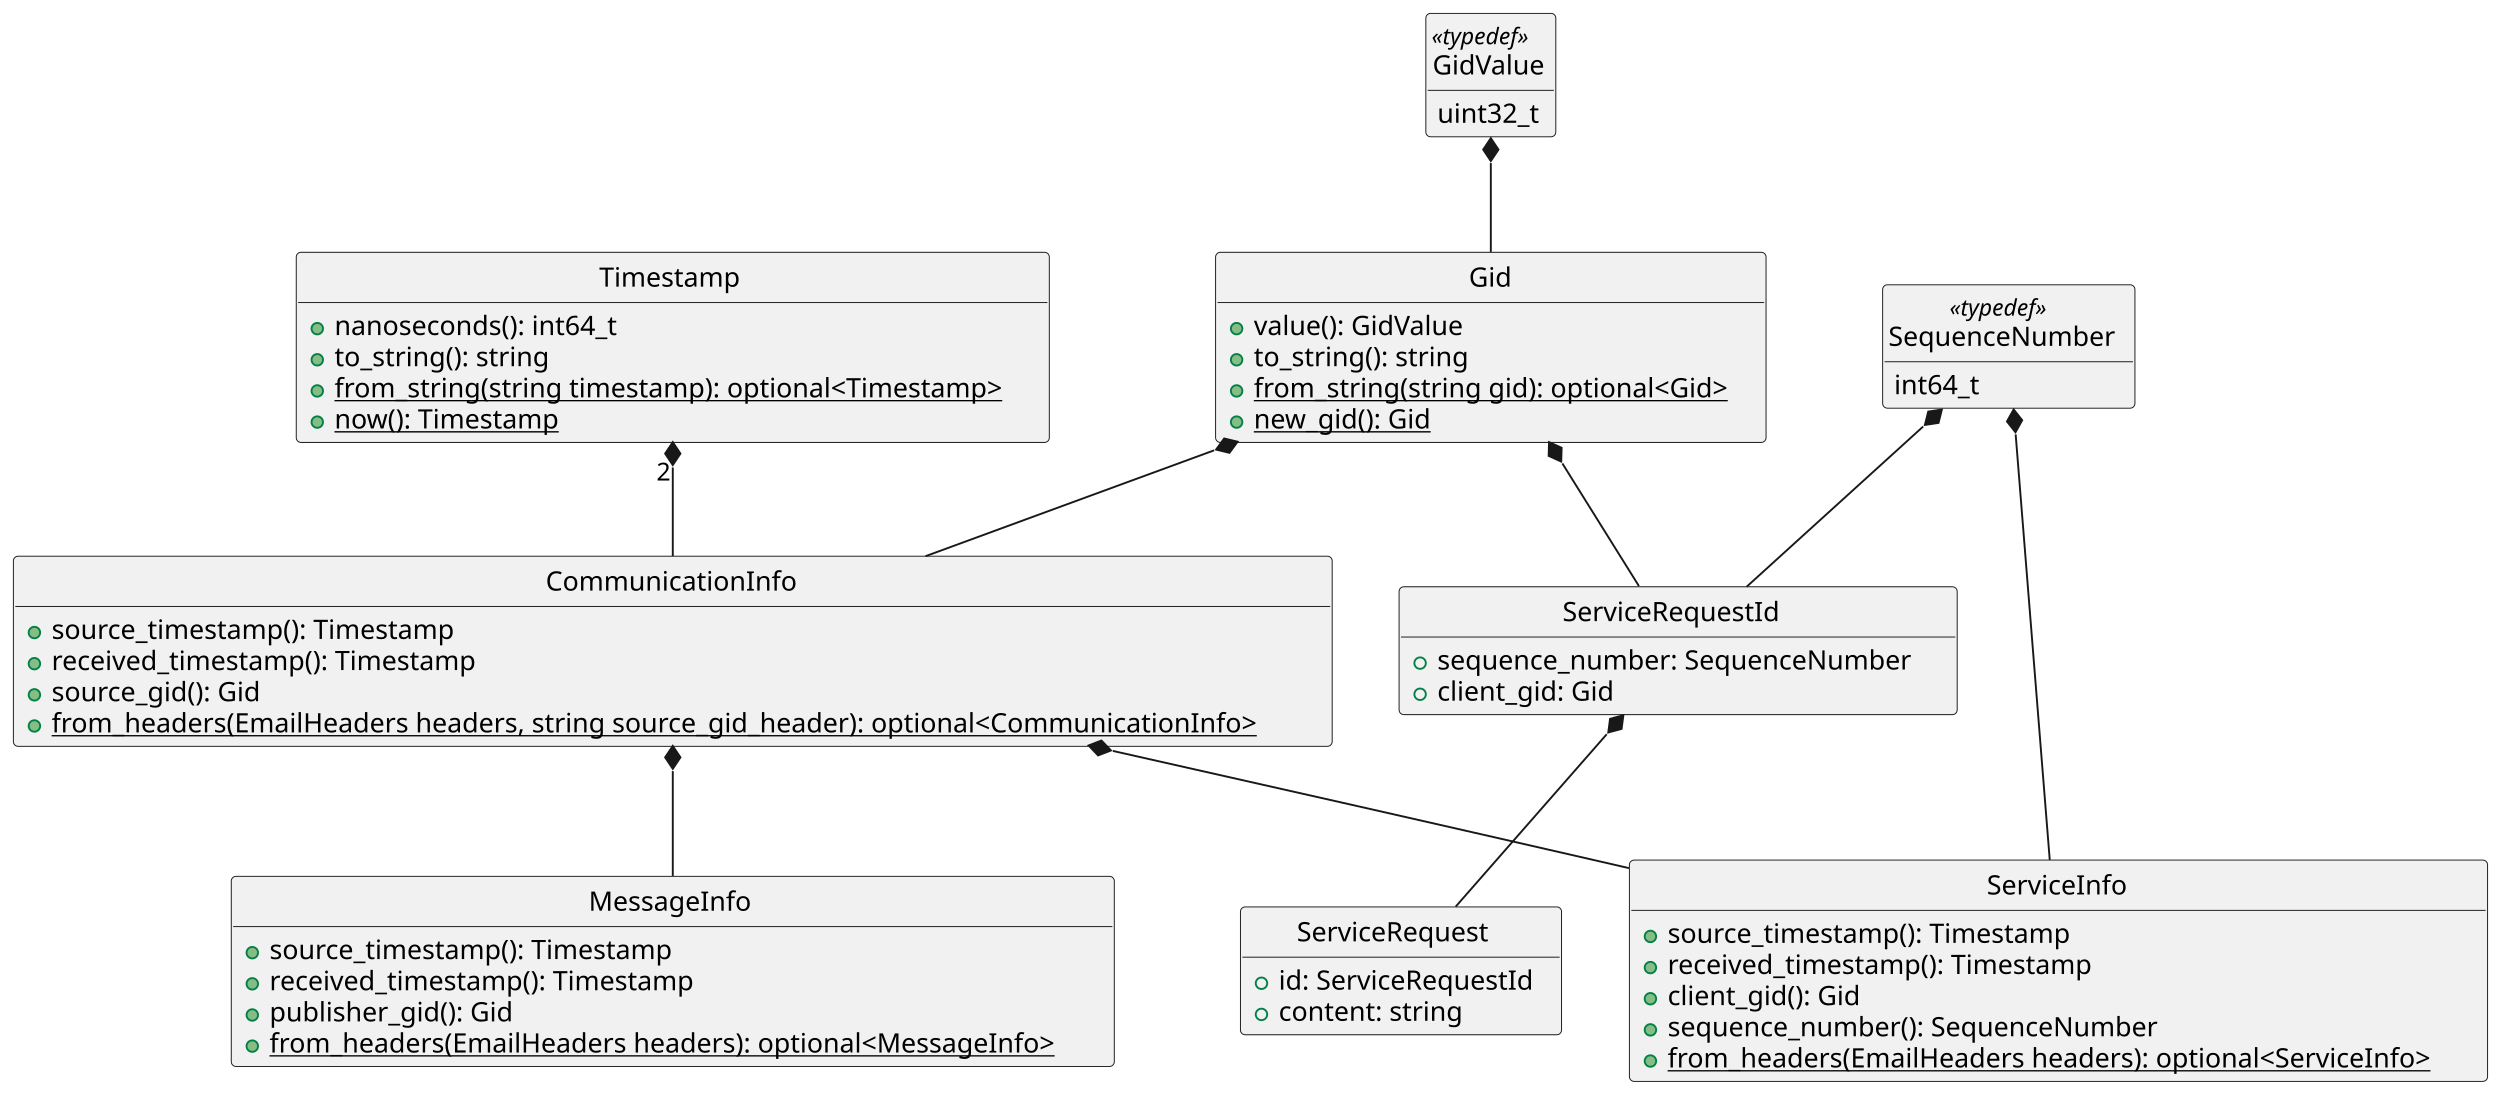
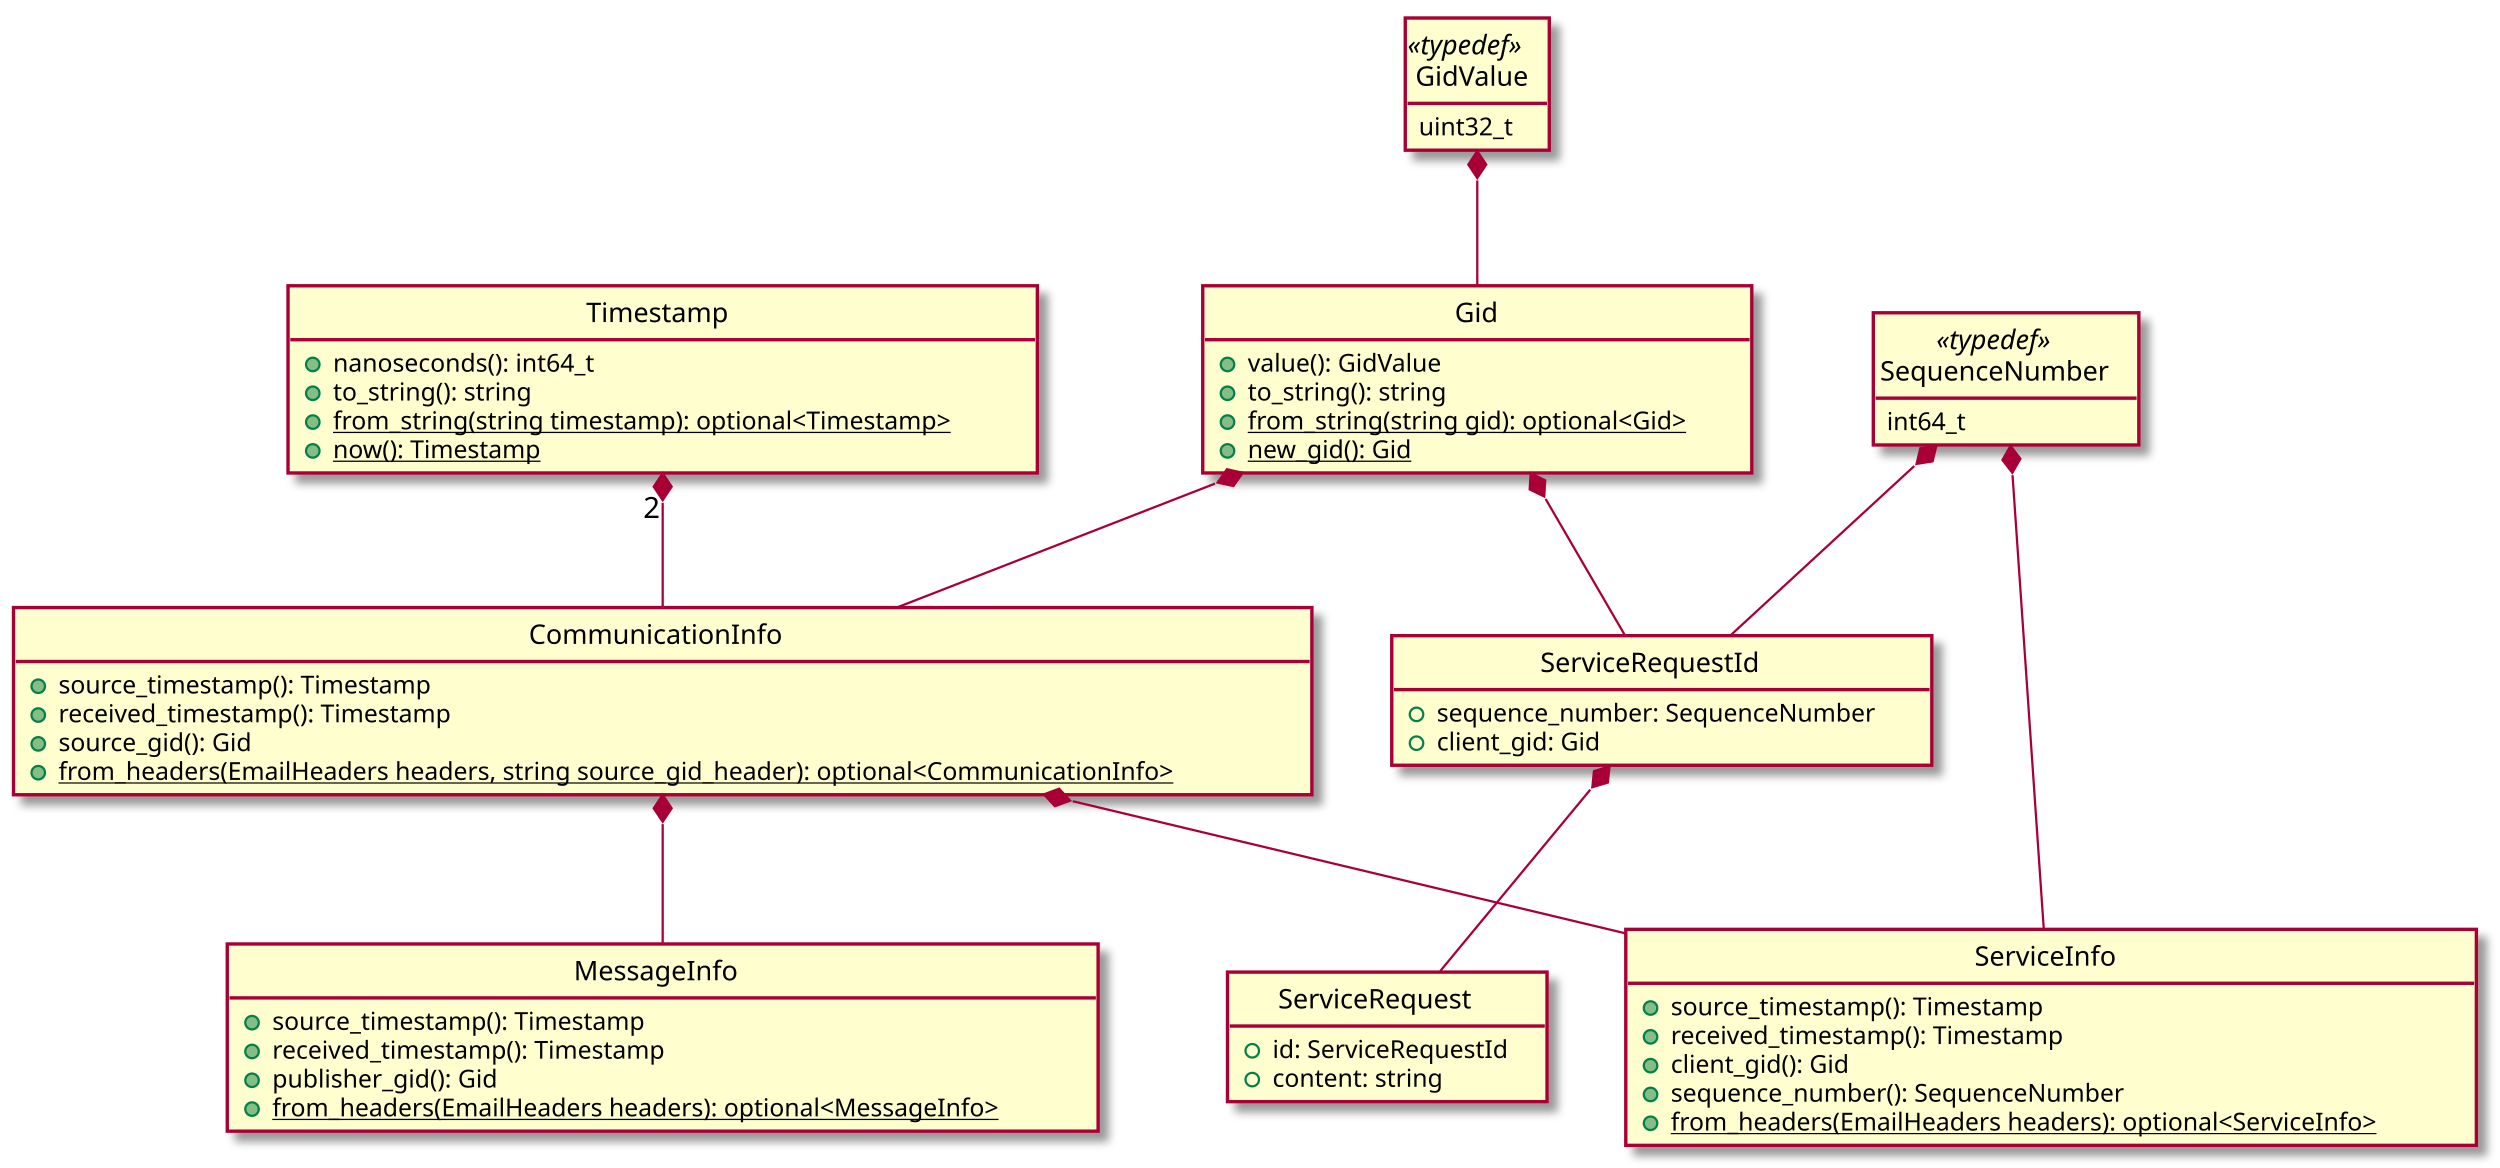
- <svg xmlns="http://www.w3.org/2000/svg" contentStyleType="text/css" height="572px" preserveAspectRatio="none" style="width:1308px;height:572px;background:#FFFFFF;" version="1.1" viewBox="0 0 1308 572" width="1308px" zoomAndPan="magnify">
-   <defs />
+ <svg xmlns="http://www.w3.org/2000/svg" contentScriptType="application/ecmascript" contentStyleType="text/css" height="519px" preserveAspectRatio="none" style="width:1111px;height:519px;" version="1.1" viewBox="0 0 1111 519" width="1111px" zoomAndPan="magnify">
+   <defs>
+     <filter height="300%" id="fxibmkizp9fi8" width="300%" x="-1" y="-1">
+       <feGaussianBlur result="blurOut" stdDeviation="2.0" />
+       <feColorMatrix in="blurOut" result="blurOut2" type="matrix" values="0 0 0 0 0 0 0 0 0 0 0 0 0 0 0 0 0 0 .4 0" />
+       <feOffset dx="4.0" dy="4.0" in="blurOut2" result="blurOut3" />
+       <feBlend in="SourceGraphic" in2="blurOut3" mode="normal" />
+     </filter>
+   </defs>
  <g>
-     <g id="elem_Timestamp">
-       <rect codeLine="7" fill="#F1F1F1" height="99.484" id="Timestamp" rx="2.5" ry="2.5" style="stroke:#181818;stroke-width:0.5;" width="394" x="155" y="132" />
-       <text fill="#000000" font-family="sans-serif" font-size="14" lengthAdjust="spacing" textLength="77" x="313.5" y="149.995">Timestamp</text>
-       <line style="stroke:#181818;stroke-width:0.5;" x1="156" x2="548" y1="158.297" y2="158.297" />
-       <ellipse cx="166" cy="171.945" fill="#84BE84" rx="3" ry="3" style="stroke:#038048;stroke-width:1.0;" />
-       <text fill="#000000" font-family="sans-serif" font-size="14" lengthAdjust="spacing" textLength="161" x="175" y="175.292">nanoseconds(): int64_t</text>
-       <ellipse cx="166" cy="188.242" fill="#84BE84" rx="3" ry="3" style="stroke:#038048;stroke-width:1.0;" />
-       <text fill="#000000" font-family="sans-serif" font-size="14" lengthAdjust="spacing" textLength="118" x="175" y="191.589">to_string(): string</text>
-       <ellipse cx="166" cy="204.539" fill="#84BE84" rx="3" ry="3" style="stroke:#038048;stroke-width:1.0;" />
-       <text fill="#000000" font-family="sans-serif" font-size="14" lengthAdjust="spacing" text-decoration="underline" textLength="368" x="175" y="207.886">from_string(string timestamp): optional&lt;Timestamp&gt;</text>
-       <ellipse cx="166" cy="220.836" fill="#84BE84" rx="3" ry="3" style="stroke:#038048;stroke-width:1.0;" />
-       <text fill="#000000" font-family="sans-serif" font-size="14" lengthAdjust="spacing" text-decoration="underline" textLength="125" x="175" y="224.183">now(): Timestamp</text>
-     </g>
-     <g id="elem_GidValue">
-       <rect codeLine="14" fill="#F1F1F1" height="64.562" id="GidValue" rx="2.5" ry="2.5" style="stroke:#181818;stroke-width:0.5;" width="68" x="746" y="7" />
-       <text fill="#000000" font-family="sans-serif" font-size="12" font-style="italic" lengthAdjust="spacing" textLength="62" x="749" y="23.139">«typedef»</text>
-       <text fill="#000000" font-family="sans-serif" font-size="14" lengthAdjust="spacing" textLength="61" x="749.5" y="38.964">GidValue</text>
-       <line style="stroke:#181818;stroke-width:0.5;" x1="747" x2="813" y1="47.266" y2="47.266" />
-       <text fill="#000000" font-family="sans-serif" font-size="14" lengthAdjust="spacing" textLength="56" x="752" y="64.261">uint32_t</text>
-     </g>
-     <g id="elem_Gid">
-       <rect codeLine="17" fill="#F1F1F1" height="99.484" id="Gid" rx="2.5" ry="2.5" style="stroke:#181818;stroke-width:0.5;" width="288" x="636" y="132" />
-       <text fill="#000000" font-family="sans-serif" font-size="14" lengthAdjust="spacing" textLength="23" x="768.5" y="149.995">Gid</text>
-       <line style="stroke:#181818;stroke-width:0.5;" x1="637" x2="923" y1="158.297" y2="158.297" />
-       <ellipse cx="647" cy="171.945" fill="#84BE84" rx="3" ry="3" style="stroke:#038048;stroke-width:1.0;" />
-       <text fill="#000000" font-family="sans-serif" font-size="14" lengthAdjust="spacing" textLength="116" x="656" y="175.292">value(): GidValue</text>
-       <ellipse cx="647" cy="188.242" fill="#84BE84" rx="3" ry="3" style="stroke:#038048;stroke-width:1.0;" />
-       <text fill="#000000" font-family="sans-serif" font-size="14" lengthAdjust="spacing" textLength="118" x="656" y="191.589">to_string(): string</text>
-       <ellipse cx="647" cy="204.539" fill="#84BE84" rx="3" ry="3" style="stroke:#038048;stroke-width:1.0;" />
-       <text fill="#000000" font-family="sans-serif" font-size="14" lengthAdjust="spacing" text-decoration="underline" textLength="262" x="656" y="207.886">from_string(string gid): optional&lt;Gid&gt;</text>
-       <ellipse cx="647" cy="220.836" fill="#84BE84" rx="3" ry="3" style="stroke:#038048;stroke-width:1.0;" />
-       <text fill="#000000" font-family="sans-serif" font-size="14" lengthAdjust="spacing" text-decoration="underline" textLength="99" x="656" y="224.183">new_gid(): Gid</text>
-     </g>
-     <g id="elem_SequenceNumber">
-       <rect codeLine="25" fill="#F1F1F1" height="64.562" id="SequenceNumber" rx="2.5" ry="2.5" style="stroke:#181818;stroke-width:0.5;" width="132" x="985" y="149" />
-       <text fill="#000000" font-family="sans-serif" font-size="12" font-style="italic" lengthAdjust="spacing" textLength="62" x="1020" y="165.139">«typedef»</text>
-       <text fill="#000000" font-family="sans-serif" font-size="14" lengthAdjust="spacing" textLength="126" x="988" y="180.964">SequenceNumber</text>
-       <line style="stroke:#181818;stroke-width:0.5;" x1="986" x2="1116" y1="189.266" y2="189.266" />
-       <text fill="#000000" font-family="sans-serif" font-size="14" lengthAdjust="spacing" textLength="47" x="991" y="206.261">int64_t</text>
-     </g>
-     <g id="elem_CommunicationInfo">
-       <rect codeLine="30" fill="#F1F1F1" height="99.484" id="CommunicationInfo" rx="2.5" ry="2.5" style="stroke:#181818;stroke-width:0.5;" width="690" x="7" y="291" />
-       <text fill="#000000" font-family="sans-serif" font-size="14" lengthAdjust="spacing" textLength="133" x="285.5" y="308.995">CommunicationInfo</text>
-       <line style="stroke:#181818;stroke-width:0.5;" x1="8" x2="696" y1="317.297" y2="317.297" />
-       <ellipse cx="18" cy="330.945" fill="#84BE84" rx="3" ry="3" style="stroke:#038048;stroke-width:1.0;" />
-       <text fill="#000000" font-family="sans-serif" font-size="14" lengthAdjust="spacing" textLength="224" x="27" y="334.292">source_timestamp(): Timestamp</text>
-       <ellipse cx="18" cy="347.242" fill="#84BE84" rx="3" ry="3" style="stroke:#038048;stroke-width:1.0;" />
-       <text fill="#000000" font-family="sans-serif" font-size="14" lengthAdjust="spacing" textLength="235" x="27" y="350.589">received_timestamp(): Timestamp</text>
-       <ellipse cx="18" cy="363.539" fill="#84BE84" rx="3" ry="3" style="stroke:#038048;stroke-width:1.0;" />
-       <text fill="#000000" font-family="sans-serif" font-size="14" lengthAdjust="spacing" textLength="118" x="27" y="366.886">source_gid(): Gid</text>
-       <ellipse cx="18" cy="379.836" fill="#84BE84" rx="3" ry="3" style="stroke:#038048;stroke-width:1.0;" />
-       <text fill="#000000" font-family="sans-serif" font-size="14" lengthAdjust="spacing" text-decoration="underline" textLength="664" x="27" y="383.183">from_headers(EmailHeaders headers, string source_gid_header): optional&lt;CommunicationInfo&gt;</text>
-     </g>
-     <g id="elem_MessageInfo">
-       <rect codeLine="39" fill="#F1F1F1" height="99.484" id="MessageInfo" rx="2.5" ry="2.5" style="stroke:#181818;stroke-width:0.5;" width="462" x="121" y="458.5" />
-       <text fill="#000000" font-family="sans-serif" font-size="14" lengthAdjust="spacing" textLength="88" x="308" y="476.495">MessageInfo</text>
-       <line style="stroke:#181818;stroke-width:0.5;" x1="122" x2="582" y1="484.797" y2="484.797" />
-       <ellipse cx="132" cy="498.445" fill="#84BE84" rx="3" ry="3" style="stroke:#038048;stroke-width:1.0;" />
-       <text fill="#000000" font-family="sans-serif" font-size="14" lengthAdjust="spacing" textLength="224" x="141" y="501.792">source_timestamp(): Timestamp</text>
-       <ellipse cx="132" cy="514.742" fill="#84BE84" rx="3" ry="3" style="stroke:#038048;stroke-width:1.0;" />
-       <text fill="#000000" font-family="sans-serif" font-size="14" lengthAdjust="spacing" textLength="235" x="141" y="518.089">received_timestamp(): Timestamp</text>
-       <ellipse cx="132" cy="531.039" fill="#84BE84" rx="3" ry="3" style="stroke:#038048;stroke-width:1.0;" />
-       <text fill="#000000" font-family="sans-serif" font-size="14" lengthAdjust="spacing" textLength="134" x="141" y="534.386">publisher_gid(): Gid</text>
-       <ellipse cx="132" cy="547.336" fill="#84BE84" rx="3" ry="3" style="stroke:#038048;stroke-width:1.0;" />
-       <text fill="#000000" font-family="sans-serif" font-size="14" lengthAdjust="spacing" text-decoration="underline" textLength="436" x="141" y="550.683">from_headers(EmailHeaders headers): optional&lt;MessageInfo&gt;</text>
-     </g>
-     <g id="elem_ServiceInfo">
-       <rect codeLine="47" fill="#F1F1F1" height="115.781" id="ServiceInfo" rx="2.5" ry="2.5" style="stroke:#181818;stroke-width:0.5;" width="449" x="852.5" y="450" />
-       <text fill="#000000" font-family="sans-serif" font-size="14" lengthAdjust="spacing" textLength="75" x="1039.5" y="467.995">ServiceInfo</text>
-       <line style="stroke:#181818;stroke-width:0.5;" x1="853.5" x2="1300.5" y1="476.297" y2="476.297" />
-       <ellipse cx="863.5" cy="489.945" fill="#84BE84" rx="3" ry="3" style="stroke:#038048;stroke-width:1.0;" />
-       <text fill="#000000" font-family="sans-serif" font-size="14" lengthAdjust="spacing" textLength="224" x="872.5" y="493.292">source_timestamp(): Timestamp</text>
-       <ellipse cx="863.5" cy="506.242" fill="#84BE84" rx="3" ry="3" style="stroke:#038048;stroke-width:1.0;" />
-       <text fill="#000000" font-family="sans-serif" font-size="14" lengthAdjust="spacing" textLength="235" x="872.5" y="509.589">received_timestamp(): Timestamp</text>
-       <ellipse cx="863.5" cy="522.539" fill="#84BE84" rx="3" ry="3" style="stroke:#038048;stroke-width:1.0;" />
-       <text fill="#000000" font-family="sans-serif" font-size="14" lengthAdjust="spacing" textLength="107" x="872.5" y="525.886">client_gid(): Gid</text>
-       <ellipse cx="863.5" cy="538.836" fill="#84BE84" rx="3" ry="3" style="stroke:#038048;stroke-width:1.0;" />
-       <text fill="#000000" font-family="sans-serif" font-size="14" lengthAdjust="spacing" textLength="276" x="872.5" y="542.183">sequence_number(): SequenceNumber</text>
-       <ellipse cx="863.5" cy="555.133" fill="#84BE84" rx="3" ry="3" style="stroke:#038048;stroke-width:1.0;" />
-       <text fill="#000000" font-family="sans-serif" font-size="14" lengthAdjust="spacing" text-decoration="underline" textLength="423" x="872.5" y="558.48">from_headers(EmailHeaders headers): optional&lt;ServiceInfo&gt;</text>
-     </g>
-     <g id="elem_ServiceRequestId">
-       <rect codeLine="57" fill="#F1F1F1" height="66.891" id="ServiceRequestId" rx="2.5" ry="2.5" style="stroke:#181818;stroke-width:0.5;" width="292" x="732" y="307" />
-       <text fill="#000000" font-family="sans-serif" font-size="14" lengthAdjust="spacing" textLength="121" x="817.5" y="324.995">ServiceRequestId</text>
-       <line style="stroke:#181818;stroke-width:0.5;" x1="733" x2="1023" y1="333.297" y2="333.297" />
-       <ellipse cx="743" cy="346.945" fill="none" rx="3" ry="3" style="stroke:#038048;stroke-width:1.0;" />
-       <text fill="#000000" font-family="sans-serif" font-size="14" lengthAdjust="spacing" textLength="266" x="752" y="350.292">sequence_number: SequenceNumber</text>
-       <ellipse cx="743" cy="363.242" fill="none" rx="3" ry="3" style="stroke:#038048;stroke-width:1.0;" />
-       <text fill="#000000" font-family="sans-serif" font-size="14" lengthAdjust="spacing" textLength="97" x="752" y="366.589">client_gid: Gid</text>
-     </g>
-     <g id="elem_ServiceRequest">
-       <rect codeLine="64" fill="#F1F1F1" height="66.891" id="ServiceRequest" rx="2.5" ry="2.5" style="stroke:#181818;stroke-width:0.5;" width="168" x="649" y="474.5" />
-       <text fill="#000000" font-family="sans-serif" font-size="14" lengthAdjust="spacing" textLength="109" x="678.5" y="492.495">ServiceRequest</text>
-       <line style="stroke:#181818;stroke-width:0.5;" x1="650" x2="816" y1="500.797" y2="500.797" />
-       <ellipse cx="660" cy="514.445" fill="none" rx="3" ry="3" style="stroke:#038048;stroke-width:1.0;" />
-       <text fill="#000000" font-family="sans-serif" font-size="14" lengthAdjust="spacing" textLength="142" x="669" y="517.792">id: ServiceRequestId</text>
-       <ellipse cx="660" cy="530.742" fill="none" rx="3" ry="3" style="stroke:#038048;stroke-width:1.0;" />
-       <text fill="#000000" font-family="sans-serif" font-size="14" lengthAdjust="spacing" textLength="102" x="669" y="534.089">content: string</text>
-     </g>
-     <g id="link_GidValue_Gid">
-       <path codeLine="23" d="M780,85.31 C780,100.14 780,116.71 780,131.82 " fill="none" id="GidValue-backto-Gid" style="stroke:#181818;stroke-width:1.0;" />
-       <polygon fill="#181818" points="780,72.27,776,78.27,780,84.27,784,78.27,780,72.27" style="stroke:#181818;stroke-width:1.0;" />
-     </g>
-     <g id="link_Timestamp_CommunicationInfo">
-       <path codeLine="36" d="M352,244.58 C352,260.01 352,276.32 352,290.98 " fill="none" id="Timestamp-backto-CommunicationInfo" style="stroke:#181818;stroke-width:1.0;" />
-       <polygon fill="#181818" points="352,231.32,348,237.32,352,243.32,356,237.32,352,231.32" style="stroke:#181818;stroke-width:1.0;" />
-       <text fill="#000000" font-family="sans-serif" font-size="13" lengthAdjust="spacing" textLength="8" x="343.438" y="251.423">2</text>
-     </g>
-     <g id="link_Gid_CommunicationInfo">
-       <path codeLine="37" d="M635.21,235.61 C586.34,253.54 532.08,273.44 484.23,290.99 " fill="none" id="Gid-backto-CommunicationInfo" style="stroke:#181818;stroke-width:1.0;" />
-       <polygon fill="#181818" points="647.51,231.1,640.5,229.409,636.243,235.23,643.253,236.92,647.51,231.1" style="stroke:#181818;stroke-width:1.0;" />
-     </g>
-     <g id="link_CommunicationInfo_MessageInfo">
-       <path codeLine="45" d="M352,403.46 C352,421.58 352,441.13 352,458.3 " fill="none" id="CommunicationInfo-backto-MessageInfo" style="stroke:#181818;stroke-width:1.0;" />
-       <polygon fill="#181818" points="352,390.26,348,396.26,352,402.26,356,396.26,352,390.26" style="stroke:#181818;stroke-width:1.0;" />
-     </g>
-     <g id="link_CommunicationInfo_ServiceInfo">
-       <path codeLine="54" d="M582.25,392.89 C662.01,410.81 751.97,431.15 834,450 C840.02,451.38 846.12,452.79 852.27,454.21 " fill="none" id="CommunicationInfo-backto-ServiceInfo" style="stroke:#181818;stroke-width:1.0;" />
-       <polygon fill="#181818" points="569.54,390.03,574.52,395.245,581.25,392.654,576.269,387.439,569.54,390.03" style="stroke:#181818;stroke-width:1.0;" />
-     </g>
-     <g id="link_SequenceNumber_ServiceInfo">
-       <path codeLine="55" d="M1054.59,227.28 C1059.24,285.29 1067.34,386.48 1072.43,449.94 " fill="none" id="SequenceNumber-backto-ServiceInfo" style="stroke:#181818;stroke-width:1.0;" />
-       <polygon fill="#181818" points="1053.54,214.21,1050.034,220.512,1054.503,226.171,1058.008,219.87,1053.54,214.21" style="stroke:#181818;stroke-width:1.0;" />
-     </g>
-     <g id="link_SequenceNumber_ServiceRequestId">
-       <path codeLine="61" d="M1006.19,223.16 C977.45,249.24 940.65,282.65 913.85,306.97 " fill="none" id="SequenceNumber-backto-ServiceRequestId" style="stroke:#181818;stroke-width:1.0;" />
-       <polygon fill="#181818" points="1015.99,214.27,1008.858,215.336,1007.099,222.33,1014.231,221.263,1015.99,214.27" style="stroke:#181818;stroke-width:1.0;" />
-     </g>
-     <g id="link_Gid_ServiceRequestId">
-       <path codeLine="62" d="M817.44,242.48 C831.03,264.25 845.88,288.04 857.47,306.61 " fill="none" id="Gid-backto-ServiceRequestId" style="stroke:#181818;stroke-width:1.0;" />
-       <polygon fill="#181818" points="810.47,231.32,810.255,238.528,816.825,241.499,817.041,234.291,810.47,231.32" style="stroke:#181818;stroke-width:1.0;" />
-     </g>
-     <g id="link_ServiceRequestId_ServiceRequest">
-       <path codeLine="68" d="M840.63,384.16 C815.99,412.28 784.21,448.55 761.59,474.37 " fill="none" id="ServiceRequestId-backto-ServiceRequest" style="stroke:#181818;stroke-width:1.0;" />
-       <polygon fill="#181818" points="849.35,374.2,842.389,376.084,841.451,383.233,848.412,381.35,849.35,374.2" style="stroke:#181818;stroke-width:1.0;" />
-     </g>
+     <rect fill="#FEFECE" filter="url(#fxibmkizp9fi8)" height="83.188" id="Timestamp" style="stroke: #A80036; stroke-width: 1.5;" width="333" x="128" y="127" />
+     <text fill="#000000" font-family="sans-serif" font-size="12" lengthAdjust="spacingAndGlyphs" textLength="68" x="260.5" y="143.139">Timestamp</text>
+     <line style="stroke: #A80036; stroke-width: 1.5;" x1="129" x2="460" y1="150.969" y2="150.969" />
+     <ellipse cx="139" cy="161.969" fill="#84BE84" rx="3" ry="3" style="stroke: #038048; stroke-width: 1.0;" />
+     <text fill="#000000" font-family="sans-serif" font-size="11" lengthAdjust="spacingAndGlyphs" textLength="130" x="148" y="165.179">nanoseconds(): int64_t</text>
+     <ellipse cx="139" cy="174.773" fill="#84BE84" rx="3" ry="3" style="stroke: #038048; stroke-width: 1.0;" />
+     <text fill="#000000" font-family="sans-serif" font-size="11" lengthAdjust="spacingAndGlyphs" textLength="99" x="148" y="177.984">to_string(): string</text>
+     <ellipse cx="139" cy="187.578" fill="#84BE84" rx="3" ry="3" style="stroke: #038048; stroke-width: 1.0;" />
+     <text fill="#000000" font-family="sans-serif" font-size="11" lengthAdjust="spacingAndGlyphs" text-decoration="underline" textLength="307" x="148" y="190.789">from_string(string timestamp): optional&lt;Timestamp&gt;</text>
+     <ellipse cx="139" cy="200.383" fill="#84BE84" rx="3" ry="3" style="stroke: #038048; stroke-width: 1.0;" />
+     <text fill="#000000" font-family="sans-serif" font-size="11" lengthAdjust="spacingAndGlyphs" text-decoration="underline" textLength="103" x="148" y="203.593">now(): Timestamp</text>
+     <rect fill="#FEFECE" filter="url(#fxibmkizp9fi8)" height="58.742" id="GidValue" style="stroke: #A80036; stroke-width: 1.5;" width="64" x="624.5" y="8" />
+     <text fill="#000000" font-family="sans-serif" font-size="12" font-style="italic" lengthAdjust="spacingAndGlyphs" textLength="62" x="625.5" y="24.139">«typedef»</text>
+     <text fill="#000000" font-family="sans-serif" font-size="12" lengthAdjust="spacingAndGlyphs" textLength="55" x="629" y="38.107">GidValue</text>
+     <line style="stroke: #A80036; stroke-width: 1.5;" x1="625.5" x2="687.5" y1="45.938" y2="45.938" />
+     <text fill="#000000" font-family="sans-serif" font-size="11" lengthAdjust="spacingAndGlyphs" textLength="45" x="630.5" y="60.148">uint32_t</text>
+     <rect fill="#FEFECE" filter="url(#fxibmkizp9fi8)" height="83.188" id="Gid" style="stroke: #A80036; stroke-width: 1.5;" width="244" x="534.5" y="127" />
+     <text fill="#000000" font-family="sans-serif" font-size="12" lengthAdjust="spacingAndGlyphs" textLength="20" x="646.5" y="143.139">Gid</text>
+     <line style="stroke: #A80036; stroke-width: 1.5;" x1="535.5" x2="777.5" y1="150.969" y2="150.969" />
+     <ellipse cx="545.5" cy="161.969" fill="#84BE84" rx="3" ry="3" style="stroke: #038048; stroke-width: 1.0;" />
+     <text fill="#000000" font-family="sans-serif" font-size="11" lengthAdjust="spacingAndGlyphs" textLength="96" x="554.5" y="165.179">value(): GidValue</text>
+     <ellipse cx="545.5" cy="174.773" fill="#84BE84" rx="3" ry="3" style="stroke: #038048; stroke-width: 1.0;" />
+     <text fill="#000000" font-family="sans-serif" font-size="11" lengthAdjust="spacingAndGlyphs" textLength="99" x="554.5" y="177.984">to_string(): string</text>
+     <ellipse cx="545.5" cy="187.578" fill="#84BE84" rx="3" ry="3" style="stroke: #038048; stroke-width: 1.0;" />
+     <text fill="#000000" font-family="sans-serif" font-size="11" lengthAdjust="spacingAndGlyphs" text-decoration="underline" textLength="218" x="554.5" y="190.789">from_string(string gid): optional&lt;Gid&gt;</text>
+     <ellipse cx="545.5" cy="200.383" fill="#84BE84" rx="3" ry="3" style="stroke: #038048; stroke-width: 1.0;" />
+     <text fill="#000000" font-family="sans-serif" font-size="11" lengthAdjust="spacingAndGlyphs" text-decoration="underline" textLength="81" x="554.5" y="203.593">new_gid(): Gid</text>
+     <rect fill="#FEFECE" filter="url(#fxibmkizp9fi8)" height="58.742" id="SequenceNumber" style="stroke: #A80036; stroke-width: 1.5;" width="118" x="832.5" y="139" />
+     <text fill="#000000" font-family="sans-serif" font-size="12" font-style="italic" lengthAdjust="spacingAndGlyphs" textLength="62" x="860.5" y="155.139">«typedef»</text>
+     <text fill="#000000" font-family="sans-serif" font-size="12" lengthAdjust="spacingAndGlyphs" textLength="112" x="835.5" y="169.107">SequenceNumber</text>
+     <line style="stroke: #A80036; stroke-width: 1.5;" x1="833.5" x2="949.5" y1="176.938" y2="176.938" />
+     <text fill="#000000" font-family="sans-serif" font-size="11" lengthAdjust="spacingAndGlyphs" textLength="38" x="838.5" y="191.148">int64_t</text>
+     <rect fill="#FEFECE" filter="url(#fxibmkizp9fi8)" height="83.188" id="CommunicationInfo" style="stroke: #A80036; stroke-width: 1.5;" width="577" x="6" y="270" />
+     <text fill="#000000" font-family="sans-serif" font-size="12" lengthAdjust="spacingAndGlyphs" textLength="119" x="235" y="286.139">CommunicationInfo</text>
+     <line style="stroke: #A80036; stroke-width: 1.5;" x1="7" x2="582" y1="293.969" y2="293.969" />
+     <ellipse cx="17" cy="304.969" fill="#84BE84" rx="3" ry="3" style="stroke: #038048; stroke-width: 1.0;" />
+     <text fill="#000000" font-family="sans-serif" font-size="11" lengthAdjust="spacingAndGlyphs" textLength="186" x="26" y="308.179">source_timestamp(): Timestamp</text>
+     <ellipse cx="17" cy="317.773" fill="#84BE84" rx="3" ry="3" style="stroke: #038048; stroke-width: 1.0;" />
+     <text fill="#000000" font-family="sans-serif" font-size="11" lengthAdjust="spacingAndGlyphs" textLength="195" x="26" y="320.984">received_timestamp(): Timestamp</text>
+     <ellipse cx="17" cy="330.578" fill="#84BE84" rx="3" ry="3" style="stroke: #038048; stroke-width: 1.0;" />
+     <text fill="#000000" font-family="sans-serif" font-size="11" lengthAdjust="spacingAndGlyphs" textLength="97" x="26" y="333.789">source_gid(): Gid</text>
+     <ellipse cx="17" cy="343.383" fill="#84BE84" rx="3" ry="3" style="stroke: #038048; stroke-width: 1.0;" />
+     <text fill="#000000" font-family="sans-serif" font-size="11" lengthAdjust="spacingAndGlyphs" text-decoration="underline" textLength="551" x="26" y="346.593">from_headers(EmailHeaders headers, string source_gid_header): optional&lt;CommunicationInfo&gt;</text>
+     <rect fill="#FEFECE" filter="url(#fxibmkizp9fi8)" height="83.188" id="MessageInfo" style="stroke: #A80036; stroke-width: 1.5;" width="387" x="101" y="419.5" />
+     <text fill="#000000" font-family="sans-serif" font-size="12" lengthAdjust="spacingAndGlyphs" textLength="79" x="255" y="435.639">MessageInfo</text>
+     <line style="stroke: #A80036; stroke-width: 1.5;" x1="102" x2="487" y1="443.469" y2="443.469" />
+     <ellipse cx="112" cy="454.469" fill="#84BE84" rx="3" ry="3" style="stroke: #038048; stroke-width: 1.0;" />
+     <text fill="#000000" font-family="sans-serif" font-size="11" lengthAdjust="spacingAndGlyphs" textLength="186" x="121" y="457.679">source_timestamp(): Timestamp</text>
+     <ellipse cx="112" cy="467.273" fill="#84BE84" rx="3" ry="3" style="stroke: #038048; stroke-width: 1.0;" />
+     <text fill="#000000" font-family="sans-serif" font-size="11" lengthAdjust="spacingAndGlyphs" textLength="195" x="121" y="470.484">received_timestamp(): Timestamp</text>
+     <ellipse cx="112" cy="480.078" fill="#84BE84" rx="3" ry="3" style="stroke: #038048; stroke-width: 1.0;" />
+     <text fill="#000000" font-family="sans-serif" font-size="11" lengthAdjust="spacingAndGlyphs" textLength="111" x="121" y="483.289">publisher_gid(): Gid</text>
+     <ellipse cx="112" cy="492.883" fill="#84BE84" rx="3" ry="3" style="stroke: #038048; stroke-width: 1.0;" />
+     <text fill="#000000" font-family="sans-serif" font-size="11" lengthAdjust="spacingAndGlyphs" text-decoration="underline" textLength="361" x="121" y="496.093">from_headers(EmailHeaders headers): optional&lt;MessageInfo&gt;</text>
+     <rect fill="#FEFECE" filter="url(#fxibmkizp9fi8)" height="95.992" id="ServiceInfo" style="stroke: #A80036; stroke-width: 1.5;" width="378" x="722.5" y="413" />
+     <text fill="#000000" font-family="sans-serif" font-size="12" lengthAdjust="spacingAndGlyphs" textLength="68" x="877.5" y="429.139">ServiceInfo</text>
+     <line style="stroke: #A80036; stroke-width: 1.5;" x1="723.5" x2="1099.5" y1="436.969" y2="436.969" />
+     <ellipse cx="733.5" cy="447.969" fill="#84BE84" rx="3" ry="3" style="stroke: #038048; stroke-width: 1.0;" />
+     <text fill="#000000" font-family="sans-serif" font-size="11" lengthAdjust="spacingAndGlyphs" textLength="186" x="742.5" y="451.179">source_timestamp(): Timestamp</text>
+     <ellipse cx="733.5" cy="460.773" fill="#84BE84" rx="3" ry="3" style="stroke: #038048; stroke-width: 1.0;" />
+     <text fill="#000000" font-family="sans-serif" font-size="11" lengthAdjust="spacingAndGlyphs" textLength="195" x="742.5" y="463.984">received_timestamp(): Timestamp</text>
+     <ellipse cx="733.5" cy="473.578" fill="#84BE84" rx="3" ry="3" style="stroke: #038048; stroke-width: 1.0;" />
+     <text fill="#000000" font-family="sans-serif" font-size="11" lengthAdjust="spacingAndGlyphs" textLength="88" x="742.5" y="476.789">client_gid(): Gid</text>
+     <ellipse cx="733.5" cy="486.383" fill="#84BE84" rx="3" ry="3" style="stroke: #038048; stroke-width: 1.0;" />
+     <text fill="#000000" font-family="sans-serif" font-size="11" lengthAdjust="spacingAndGlyphs" textLength="222" x="742.5" y="489.593">sequence_number(): SequenceNumber</text>
+     <ellipse cx="733.5" cy="499.188" fill="#84BE84" rx="3" ry="3" style="stroke: #038048; stroke-width: 1.0;" />
+     <text fill="#000000" font-family="sans-serif" font-size="11" lengthAdjust="spacingAndGlyphs" text-decoration="underline" textLength="352" x="742.5" y="502.398">from_headers(EmailHeaders headers): optional&lt;ServiceInfo&gt;</text>
+     <rect fill="#FEFECE" filter="url(#fxibmkizp9fi8)" height="57.578" id="ServiceRequestId" style="stroke: #A80036; stroke-width: 1.5;" width="240" x="618.5" y="282.5" />
+     <text fill="#000000" font-family="sans-serif" font-size="12" lengthAdjust="spacingAndGlyphs" textLength="108" x="684.5" y="298.639">ServiceRequestId</text>
+     <line style="stroke: #A80036; stroke-width: 1.5;" x1="619.5" x2="857.5" y1="306.469" y2="306.469" />
+     <ellipse cx="629.5" cy="317.469" fill="none" rx="3" ry="3" style="stroke: #038048; stroke-width: 1.0;" />
+     <text fill="#000000" font-family="sans-serif" font-size="11" lengthAdjust="spacingAndGlyphs" textLength="214" x="638.5" y="320.679">sequence_number: SequenceNumber</text>
+     <ellipse cx="629.5" cy="330.273" fill="none" rx="3" ry="3" style="stroke: #038048; stroke-width: 1.0;" />
+     <text fill="#000000" font-family="sans-serif" font-size="11" lengthAdjust="spacingAndGlyphs" textLength="80" x="638.5" y="333.484">client_gid: Gid</text>
+     <rect fill="#FEFECE" filter="url(#fxibmkizp9fi8)" height="57.578" id="ServiceRequest" style="stroke: #A80036; stroke-width: 1.5;" width="142" x="545.5" y="432" />
+     <text fill="#000000" font-family="sans-serif" font-size="12" lengthAdjust="spacingAndGlyphs" textLength="97" x="568" y="448.139">ServiceRequest</text>
+     <line style="stroke: #A80036; stroke-width: 1.5;" x1="546.5" x2="686.5" y1="455.969" y2="455.969" />
+     <ellipse cx="556.5" cy="466.969" fill="none" rx="3" ry="3" style="stroke: #038048; stroke-width: 1.0;" />
+     <text fill="#000000" font-family="sans-serif" font-size="11" lengthAdjust="spacingAndGlyphs" textLength="116" x="565.5" y="470.179">id: ServiceRequestId</text>
+     <ellipse cx="556.5" cy="479.773" fill="none" rx="3" ry="3" style="stroke: #038048; stroke-width: 1.0;" />
+     <text fill="#000000" font-family="sans-serif" font-size="11" lengthAdjust="spacingAndGlyphs" textLength="83" x="565.5" y="482.984">content: string</text>
+     <path d="M656.5,80.19 C656.5,95.1 656.5,111.88 656.5,126.72 " fill="none" id="GidValue&lt;-Gid" style="stroke: #A80036; stroke-width: 1.0;" />
+     <polygon fill="#A80036" points="656.5,67.13,652.5,73.13,656.5,79.13,660.5,73.13,656.5,67.13" style="stroke: #A80036; stroke-width: 1.0;" />
+     <path d="M294.5,223.44 C294.5,238.84 294.5,255.35 294.5,269.81 " fill="none" id="Timestamp&lt;-CommunicationInfo" style="stroke: #A80036; stroke-width: 1.0;" />
+     <polygon fill="#A80036" points="294.5,210.28,290.5,216.28,294.5,222.28,298.5,216.28,294.5,210.28" style="stroke: #A80036; stroke-width: 1.0;" />
+     <text fill="#000000" font-family="sans-serif" font-size="13" lengthAdjust="spacingAndGlyphs" textLength="8" x="285.863" y="230.196">2</text>
+     <path d="M539.95,214.9 C494.49,232.6 442.8,252.74 398.61,269.95 " fill="none" id="Gid&lt;-CommunicationInfo" style="stroke: #A80036; stroke-width: 1.0;" />
+     <polygon fill="#A80036" points="552.28,210.09,545.238,208.538,541.097,214.442,548.139,215.994,552.28,210.09" style="stroke: #A80036; stroke-width: 1.0;" />
+     <path d="M294.5,366.24 C294.5,383.8 294.5,403.01 294.5,419.44 " fill="none" id="CommunicationInfo&lt;-MessageInfo" style="stroke: #A80036; stroke-width: 1.0;" />
+     <polygon fill="#A80036" points="294.5,353.2,290.5,359.2,294.5,365.2,298.5,359.2,294.5,353.2" style="stroke: #A80036; stroke-width: 1.0;" />
+     <path d="M476.71,356.06 C554.08,374.56 644.26,396.11 722.37,414.79 " fill="none" id="CommunicationInfo&lt;-ServiceInfo" style="stroke: #A80036; stroke-width: 1.0;" />
+     <polygon fill="#A80036" points="463.91,353,468.813,358.288,475.58,355.796,470.677,350.508,463.91,353" style="stroke: #A80036; stroke-width: 1.0;" />
+     <path d="M894.37,211.17 C898.05,264.62 904.41,357.08 908.26,412.99 " fill="none" id="SequenceNumber&lt;-ServiceInfo" style="stroke: #A80036; stroke-width: 1.0;" />
+     <polygon fill="#A80036" points="893.47,198.15,889.889,204.409,894.288,210.122,897.87,203.863,893.47,198.15" style="stroke: #A80036; stroke-width: 1.0;" />
+     <path d="M850.7,207.1 C824.99,230.8 792.33,260.89 768.89,282.49 " fill="none" id="SequenceNumber&lt;-ServiceRequestId" style="stroke: #A80036; stroke-width: 1.0;" />
+     <polygon fill="#A80036" points="860.54,198.03,853.417,199.152,851.712,206.158,858.836,205.037,860.54,198.03" style="stroke: #A80036; stroke-width: 1.0;" />
+     <path d="M686.87,221.73 C698.81,242.25 712.04,264.99 722.11,282.32 " fill="none" id="Gid&lt;-ServiceRequestId" style="stroke: #A80036; stroke-width: 1.0;" />
+     <polygon fill="#A80036" points="680.22,210.28,679.781,217.478,686.256,220.652,686.695,213.454,680.22,210.28" style="stroke: #A80036; stroke-width: 1.0;" />
+     <path d="M706.73,350.91 C685.87,376.13 659.03,408.58 640.06,431.51 " fill="none" id="ServiceRequestId&lt;-ServiceRequest" style="stroke: #A80036; stroke-width: 1.0;" />
+     <polygon fill="#A80036" points="715.27,340.59,708.365,342.668,707.627,349.841,714.532,347.763,715.27,340.59" style="stroke: #A80036; stroke-width: 1.0;" />
  </g>
</svg>
